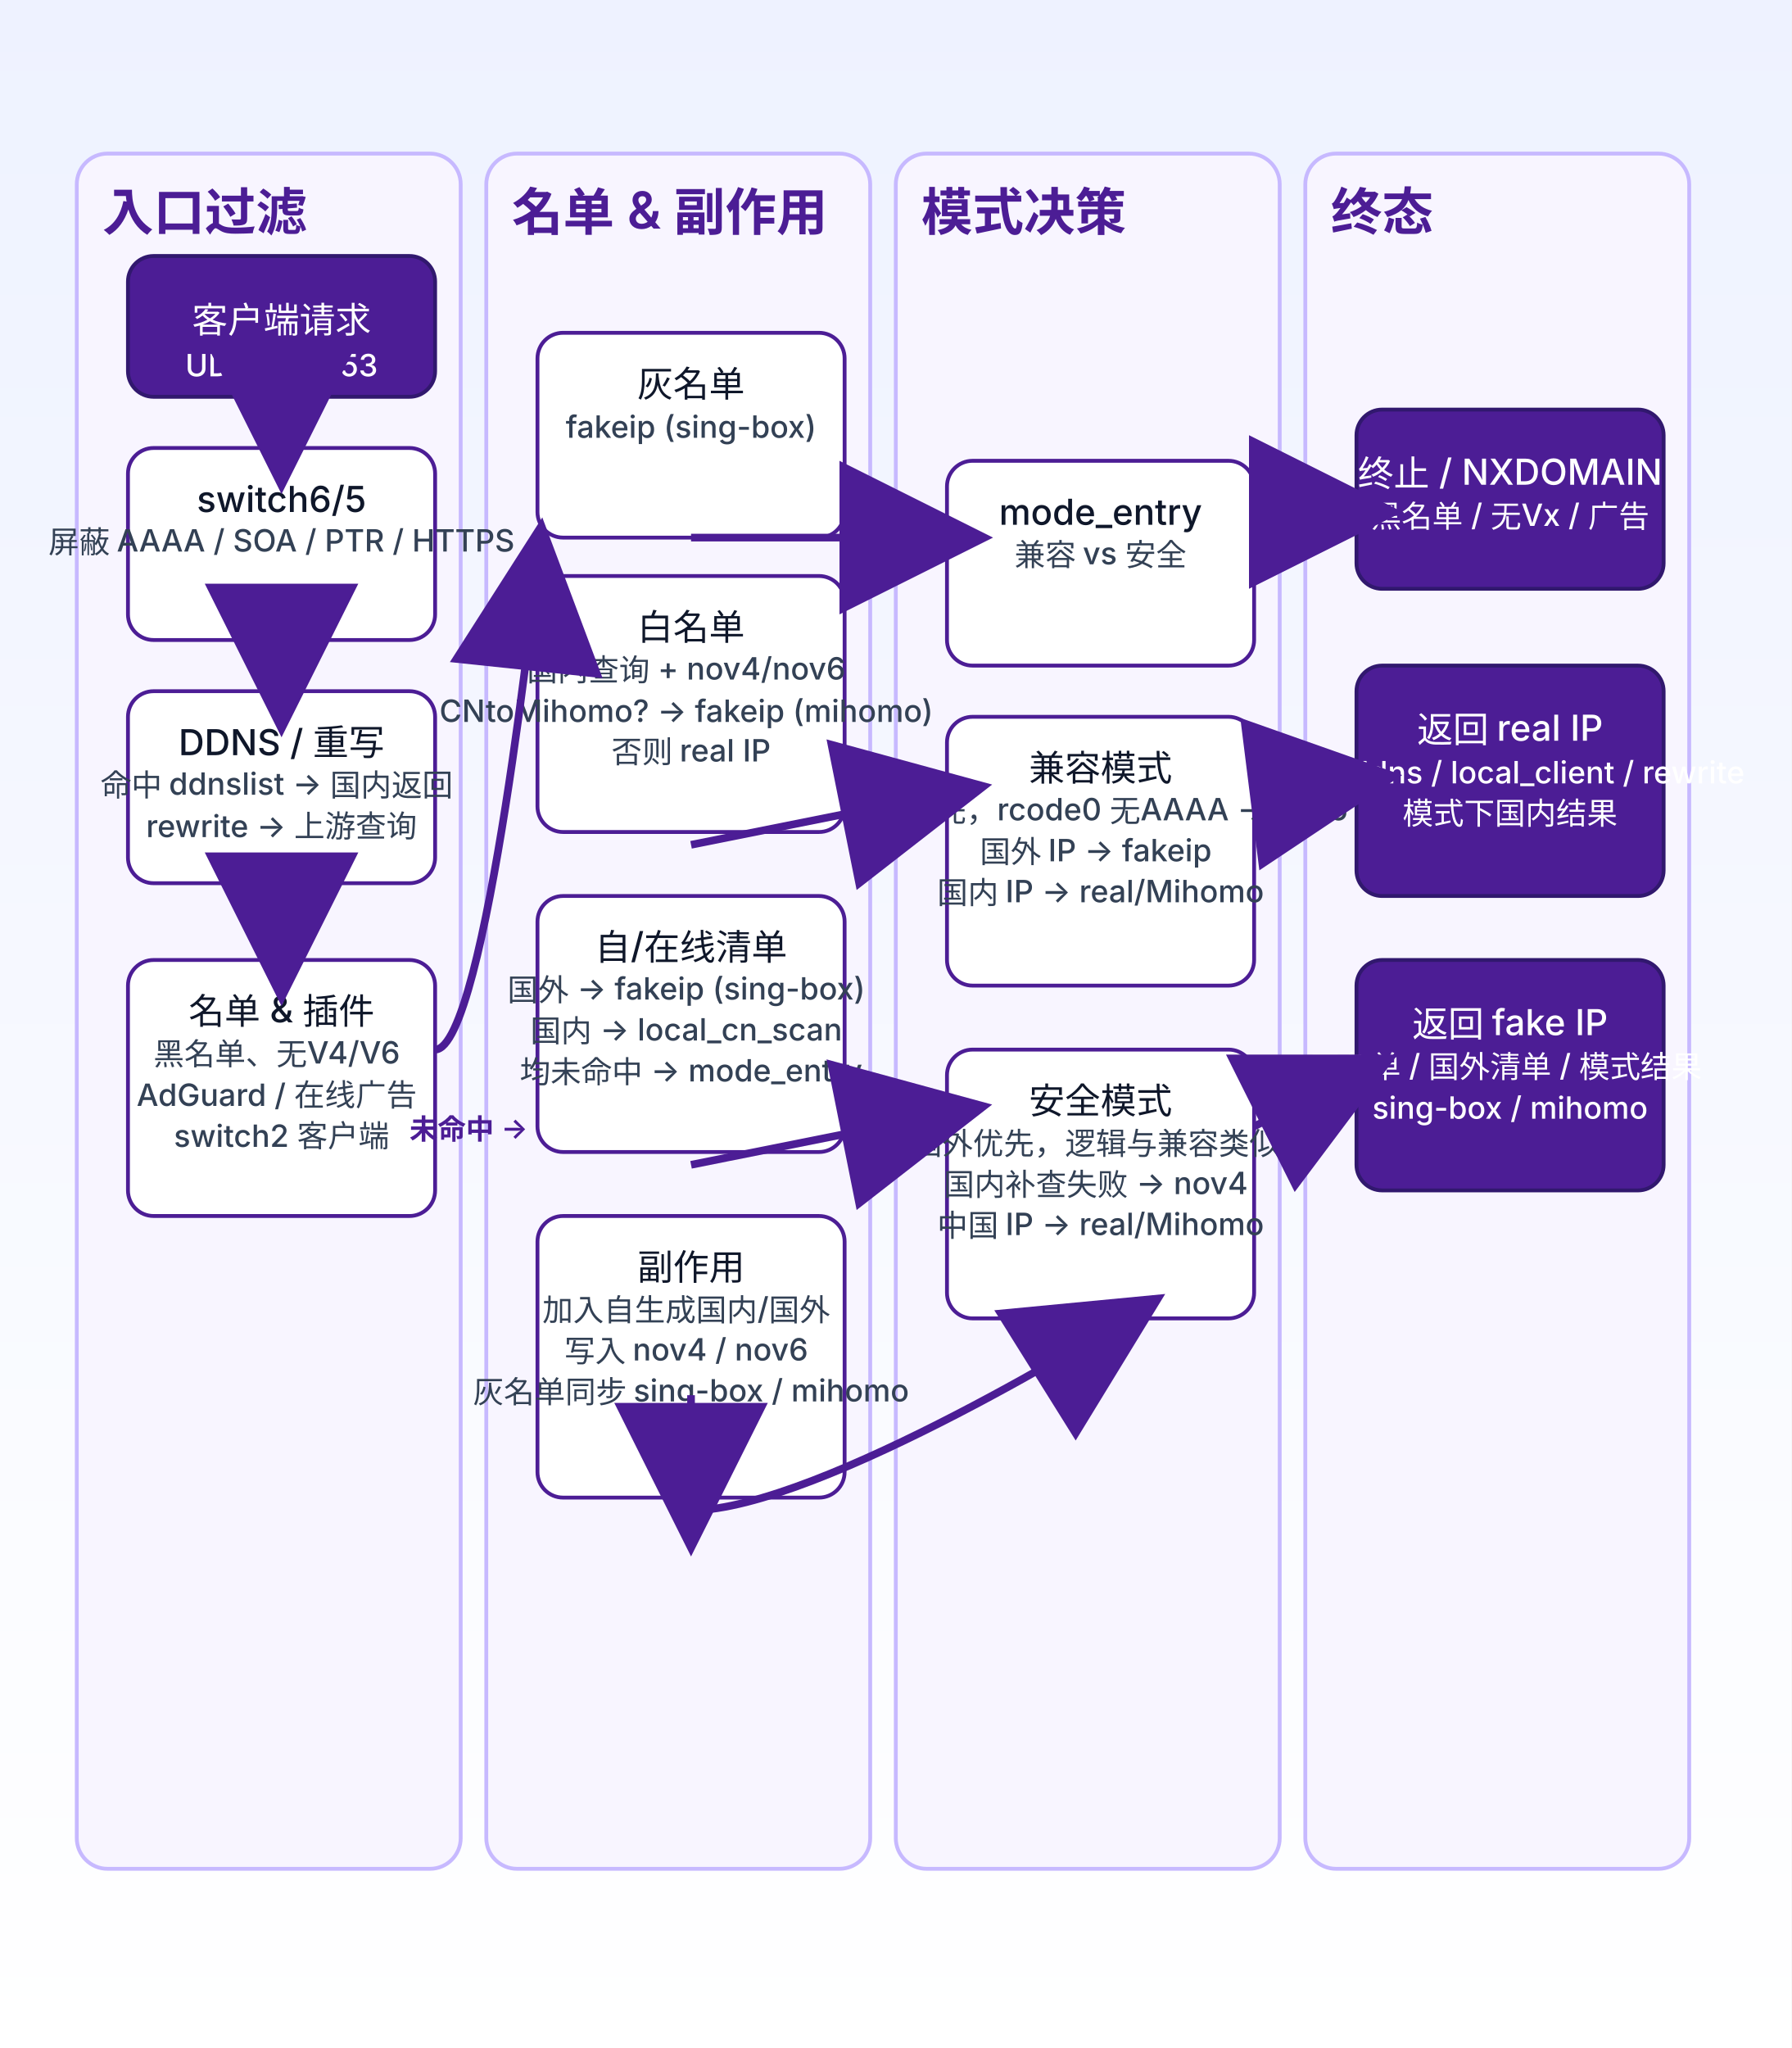
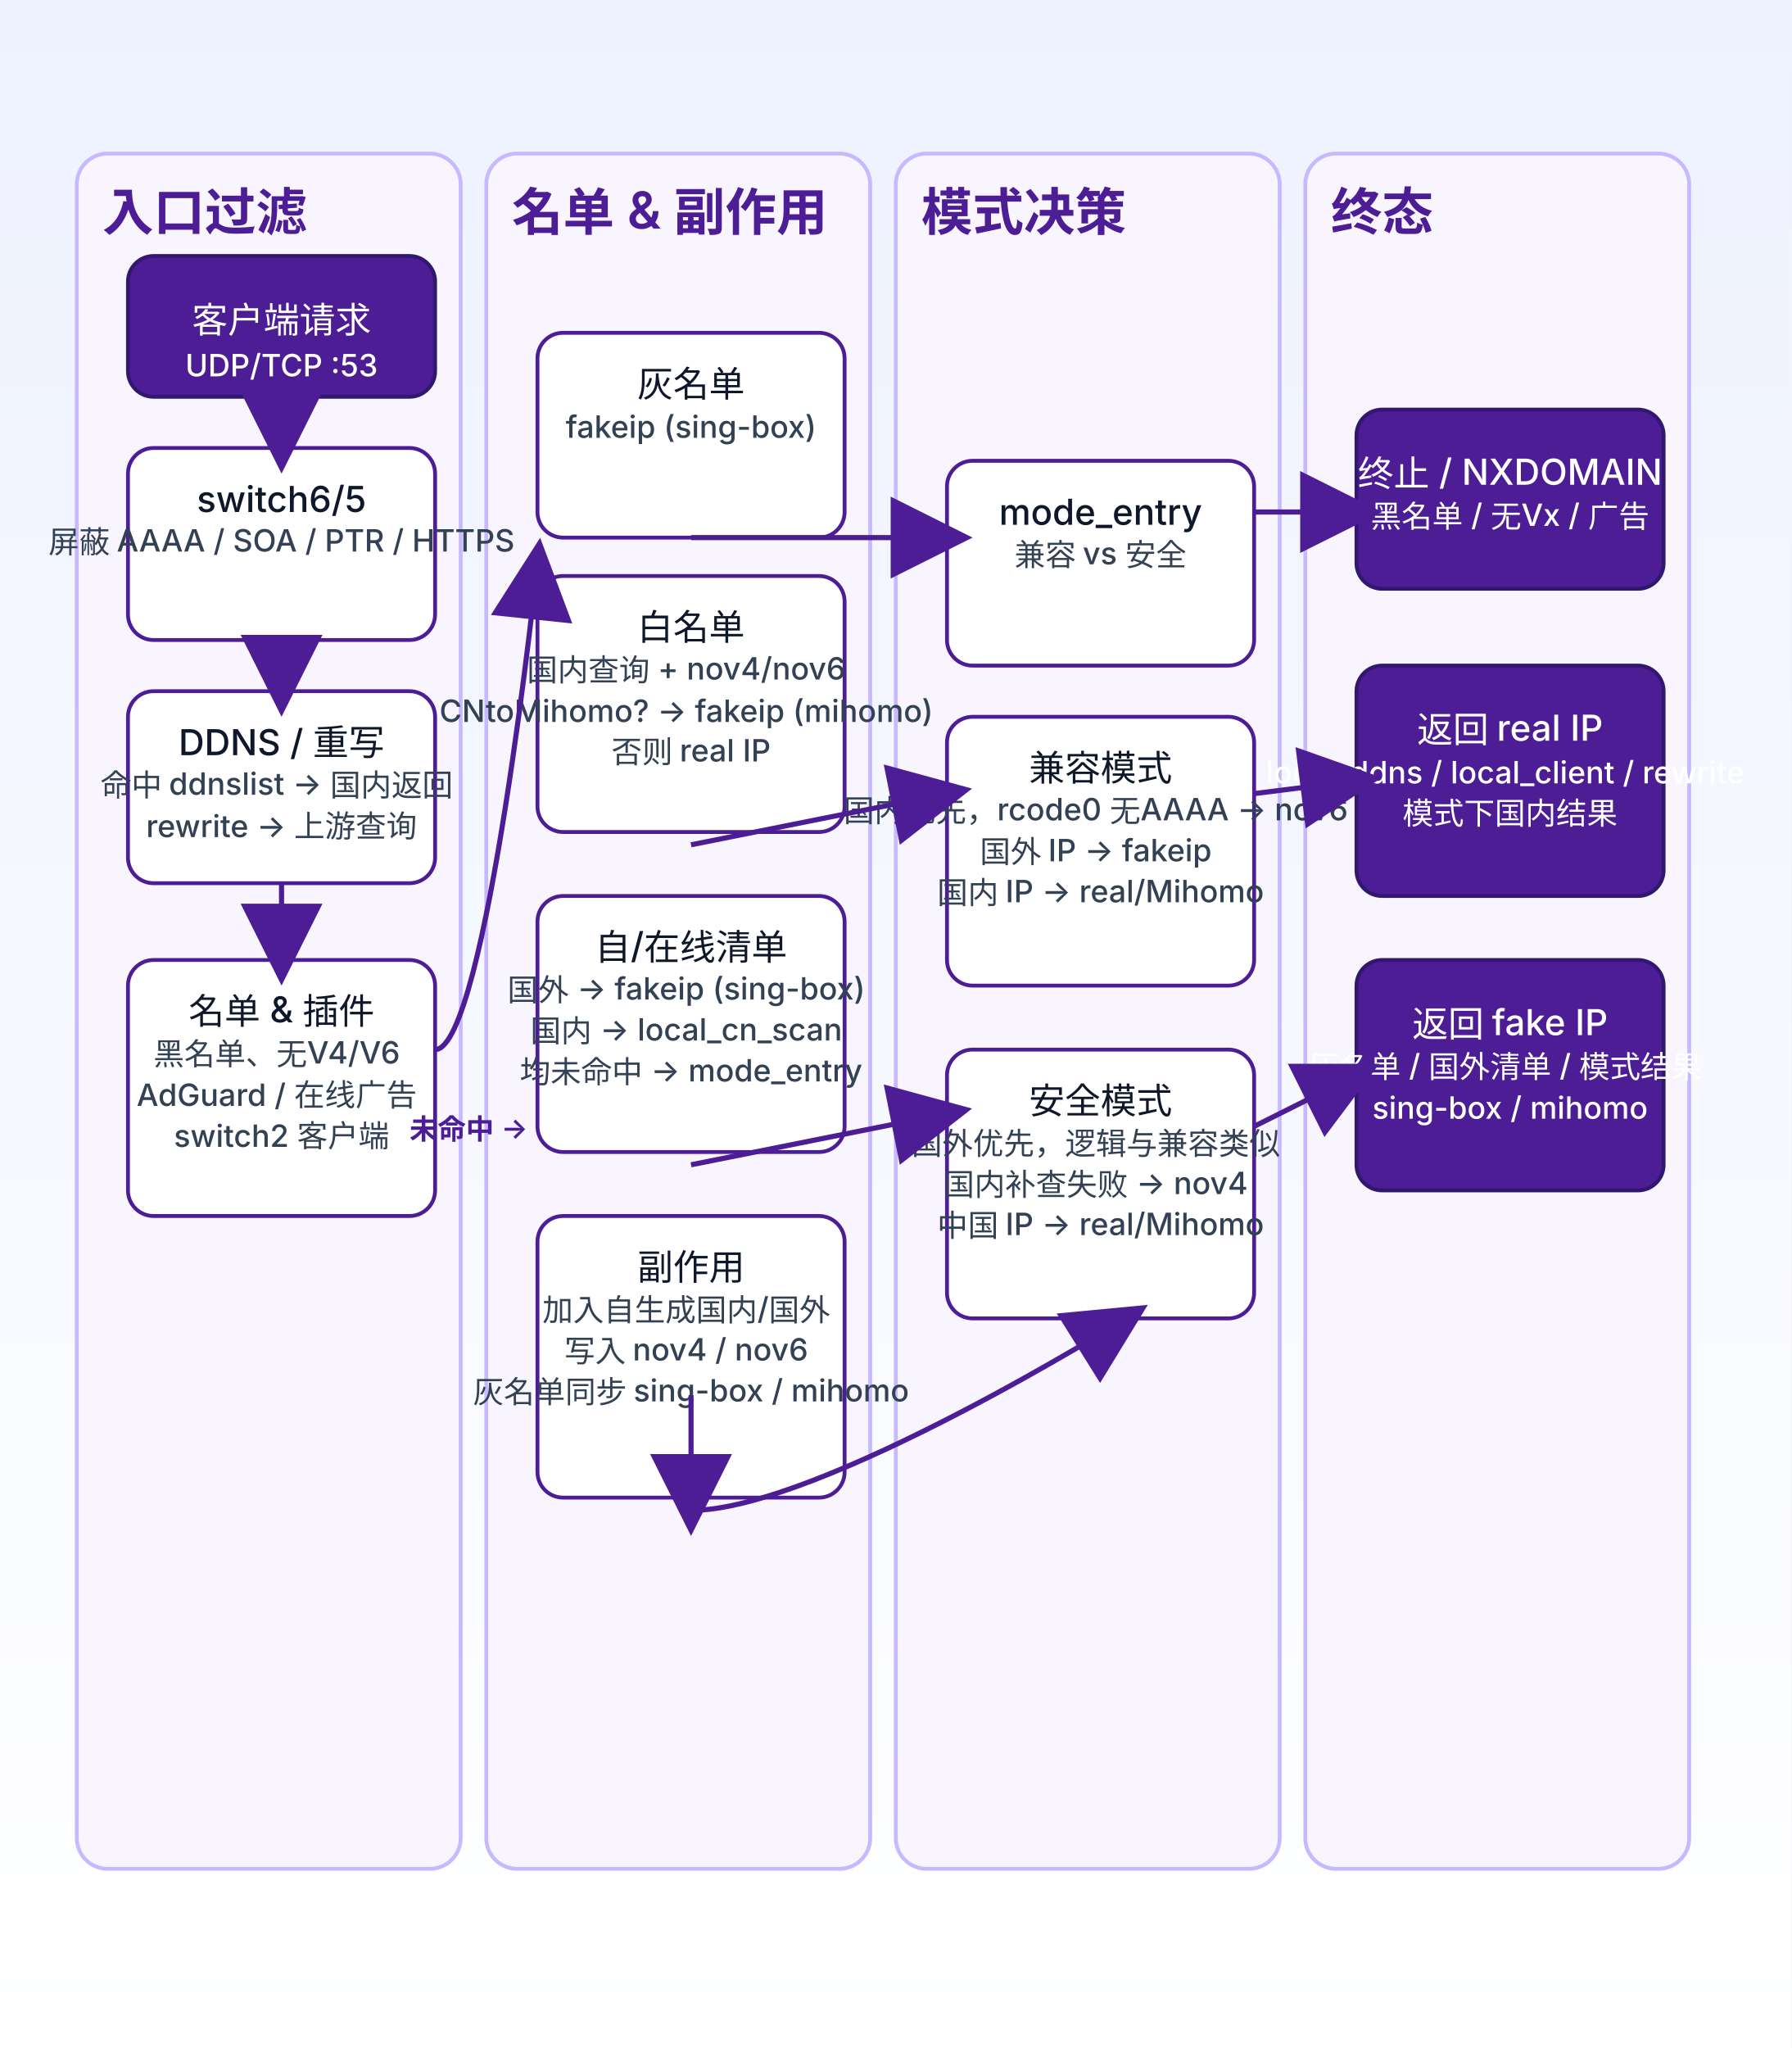
<svg xmlns="http://www.w3.org/2000/svg" viewBox="0 0 1400 1600" aria-labelledby="title desc" role="img">
  <defs>
    <style>
      :root { font-family: 'LXGW WenKai', 'Inter', 'Noto Sans SC', sans-serif; }
      .bg { fill: url(#bg); }
      .lane { fill: #F8F5FF; stroke: #C7B9FF; stroke-width: 3; rx: 24; }
      .lane-title { font-size: 40px; font-weight: 600; fill: #4C1D95; }
      .node rect { fill: #FFFFFF; stroke: #4C1D95; stroke-width: 3; rx: 20; }
      .node text { font-size: 28px; fill: #0F172A; font-weight: 500; }
      .node tspan { font-size: 24px; fill: #334155; }
      .terminal rect { fill: #4C1D95; stroke: #31186E; }
      .terminal text, .terminal tspan { fill: #FFFFFF; }
-       .arrow { stroke: #4C1D95; stroke-width: 6; fill: none; marker-end: url(#arrow); }
+       .arrow { stroke: #4C1D95; stroke-width: 4; fill: none; marker-end: url(#arrow); }
      .arrow-label { font-size: 22px; fill: #4C1D95; font-weight: 600; }
    </style>
    <linearGradient id="bg" x1="0%" y1="0%" x2="0%" y2="100%">
      <stop offset="0%" stop-color="#EEF2FF" />
      <stop offset="100%" stop-color="#FFFFFF" />
    </linearGradient>
-     <marker id="arrow" markerWidth="20" markerHeight="20" refX="14" refY="10" orient="auto">
-       <path d="M0,0 L20,10 L0,20 Z" fill="#4C1D95" />
+     <marker id="arrow" markerWidth="16" markerHeight="16" refX="11" refY="8" orient="auto">
+       <path d="M0,0 L16,8 L0,16 Z" fill="#4C1D95" />
    </marker>
  </defs>
  <rect class="bg" width="1400" height="1600" />
  <g transform="translate(60,120)">
    <rect class="lane" width="300" height="1340" />
    <text class="lane-title" x="20" y="60">入口过滤</text>
  </g>
  <g transform="translate(380,120)">
    <rect class="lane" width="300" height="1340" />
    <text class="lane-title" x="20" y="60">名单 &amp; 副作用</text>
  </g>
  <g transform="translate(700,120)">
    <rect class="lane" width="300" height="1340" />
    <text class="lane-title" x="20" y="60">模式决策</text>
  </g>
  <g transform="translate(1020,120)">
    <rect class="lane" width="300" height="1340" />
    <text class="lane-title" x="20" y="60">终态</text>
  </g>
  <g class="node terminal" transform="translate(100,200)">
    <rect width="240" height="110" />
    <text x="120" y="60" text-anchor="middle">客户端请求<tspan x="120" dy="34">UDP/TCP :53</tspan>
    </text>
  </g>
  <g class="node" transform="translate(100,350)">
    <rect width="240" height="150" />
    <text x="120" y="50" text-anchor="middle">switch6/5<tspan x="120" dy="32">屏蔽 AAAA / SOA / PTR / HTTPS</tspan>
    </text>
  </g>
  <g class="node" transform="translate(100,540)">
    <rect width="240" height="150" />
    <text x="120" y="50" text-anchor="middle">DDNS / 重写<tspan x="120" dy="32">命中 ddnslist → 国内返回</tspan>
      <tspan x="120" dy="32">rewrite → 上游查询</tspan>
    </text>
  </g>
  <g class="node" transform="translate(100,750)">
    <rect width="240" height="200" />
    <text x="120" y="50" text-anchor="middle">名单 &amp; 插件<tspan x="120" dy="32">黑名单、无V4/V6</tspan>
      <tspan x="120" dy="32">AdGuard / 在线广告</tspan>
      <tspan x="120" dy="32">switch2 客户端</tspan>
    </text>
  </g>
  <g class="node" transform="translate(420,260)">
    <rect width="240" height="160" />
    <text x="120" y="50" text-anchor="middle">灰名单<tspan x="120" dy="32">fakeip (sing-box)</tspan>
    </text>
  </g>
  <g class="node" transform="translate(420,450)">
    <rect width="240" height="200" />
    <text x="120" y="50" text-anchor="middle">白名单<tspan x="120" dy="32">国内查询 + nov4/nov6</tspan>
      <tspan x="120" dy="32">CNtoMihomo? → fakeip (mihomo)</tspan>
      <tspan x="120" dy="32">否则 real IP</tspan>
    </text>
  </g>
  <g class="node" transform="translate(420,700)">
    <rect width="240" height="200" />
    <text x="120" y="50" text-anchor="middle">自/在线清单<tspan x="120" dy="32">国外 → fakeip (sing-box)</tspan>
      <tspan x="120" dy="32">国内 → local_cn_scan</tspan>
      <tspan x="120" dy="32">均未命中 → mode_entry</tspan>
    </text>
  </g>
  <g class="node effect" transform="translate(420,950)">
    <rect width="240" height="220" />
    <text x="120" y="50" text-anchor="middle">副作用<tspan x="120" dy="32">加入自生成国内/国外</tspan>
      <tspan x="120" dy="32">写入 nov4 / nov6</tspan>
      <tspan x="120" dy="32">灰名单同步 sing-box / mihomo</tspan>
    </text>
  </g>
  <g class="node" transform="translate(740,360)">
    <rect width="240" height="160" />
    <text x="120" y="50" text-anchor="middle">mode_entry<tspan x="120" dy="32">兼容 vs 安全</tspan>
    </text>
  </g>
  <g class="node" transform="translate(740,560)">
    <rect width="240" height="210" />
    <text x="120" y="50" text-anchor="middle">兼容模式<tspan x="120" dy="32">国内优先，rcode0 无AAAA → nov6</tspan>
      <tspan x="120" dy="32">国外 IP → fakeip</tspan>
      <tspan x="120" dy="32">国内 IP → real/Mihomo</tspan>
    </text>
  </g>
  <g class="node" transform="translate(740,820)">
    <rect width="240" height="210" />
    <text x="120" y="50" text-anchor="middle">安全模式<tspan x="120" dy="32">国外优先，逻辑与兼容类似</tspan>
      <tspan x="120" dy="32">国内补查失败 → nov4</tspan>
      <tspan x="120" dy="32">中国 IP → real/Mihomo</tspan>
    </text>
  </g>
  <g class="node terminal" transform="translate(1060,320)">
    <rect width="240" height="140" />
    <text x="120" y="60" text-anchor="middle">终止 / NXDOMAIN<tspan x="120" dy="32">黑名单 / 无Vx / 广告</tspan>
    </text>
  </g>
  <g class="node terminal" transform="translate(1060,520)">
    <rect width="240" height="180" />
    <text x="120" y="60" text-anchor="middle">返回 real IP<tspan x="120" dy="32">local_ddns / local_client / rewrite</tspan>
      <tspan x="120" dy="32">模式下国内结果</tspan>
    </text>
  </g>
  <g class="node terminal" transform="translate(1060,750)">
    <rect width="240" height="180" />
    <text x="120" y="60" text-anchor="middle">返回 fake IP<tspan x="120" dy="32">灰名单 / 国外清单 / 模式结果</tspan>
      <tspan x="120" dy="32">sing-box / mihomo</tspan>
    </text>
  </g>
  <path class="arrow" d="M220 310 L220 350" />
  <path class="arrow" d="M220 500 L220 540" />
  <path class="arrow" d="M220 690 L220 750" />
  <path class="arrow" d="M340 820 C380 820 420 440 420 440" />
  <path class="arrow" d="M540 420 L740 420" />
  <path class="arrow" d="M540 660 L740 620" />
  <path class="arrow" d="M540 910 L740 870" />
  <path class="arrow" d="M980 400 L1060 400" />
  <path class="arrow" d="M980 620 L1060 610" />
  <path class="arrow" d="M980 880 L1060 840" />
  <path class="arrow" d="M540 1090 L540 1180" />
  <path class="arrow" d="M540 1180 C640 1180 880 1030 880 1030" />
  <text class="arrow-label" x="320" y="890">未命中 →</text>
</svg>
